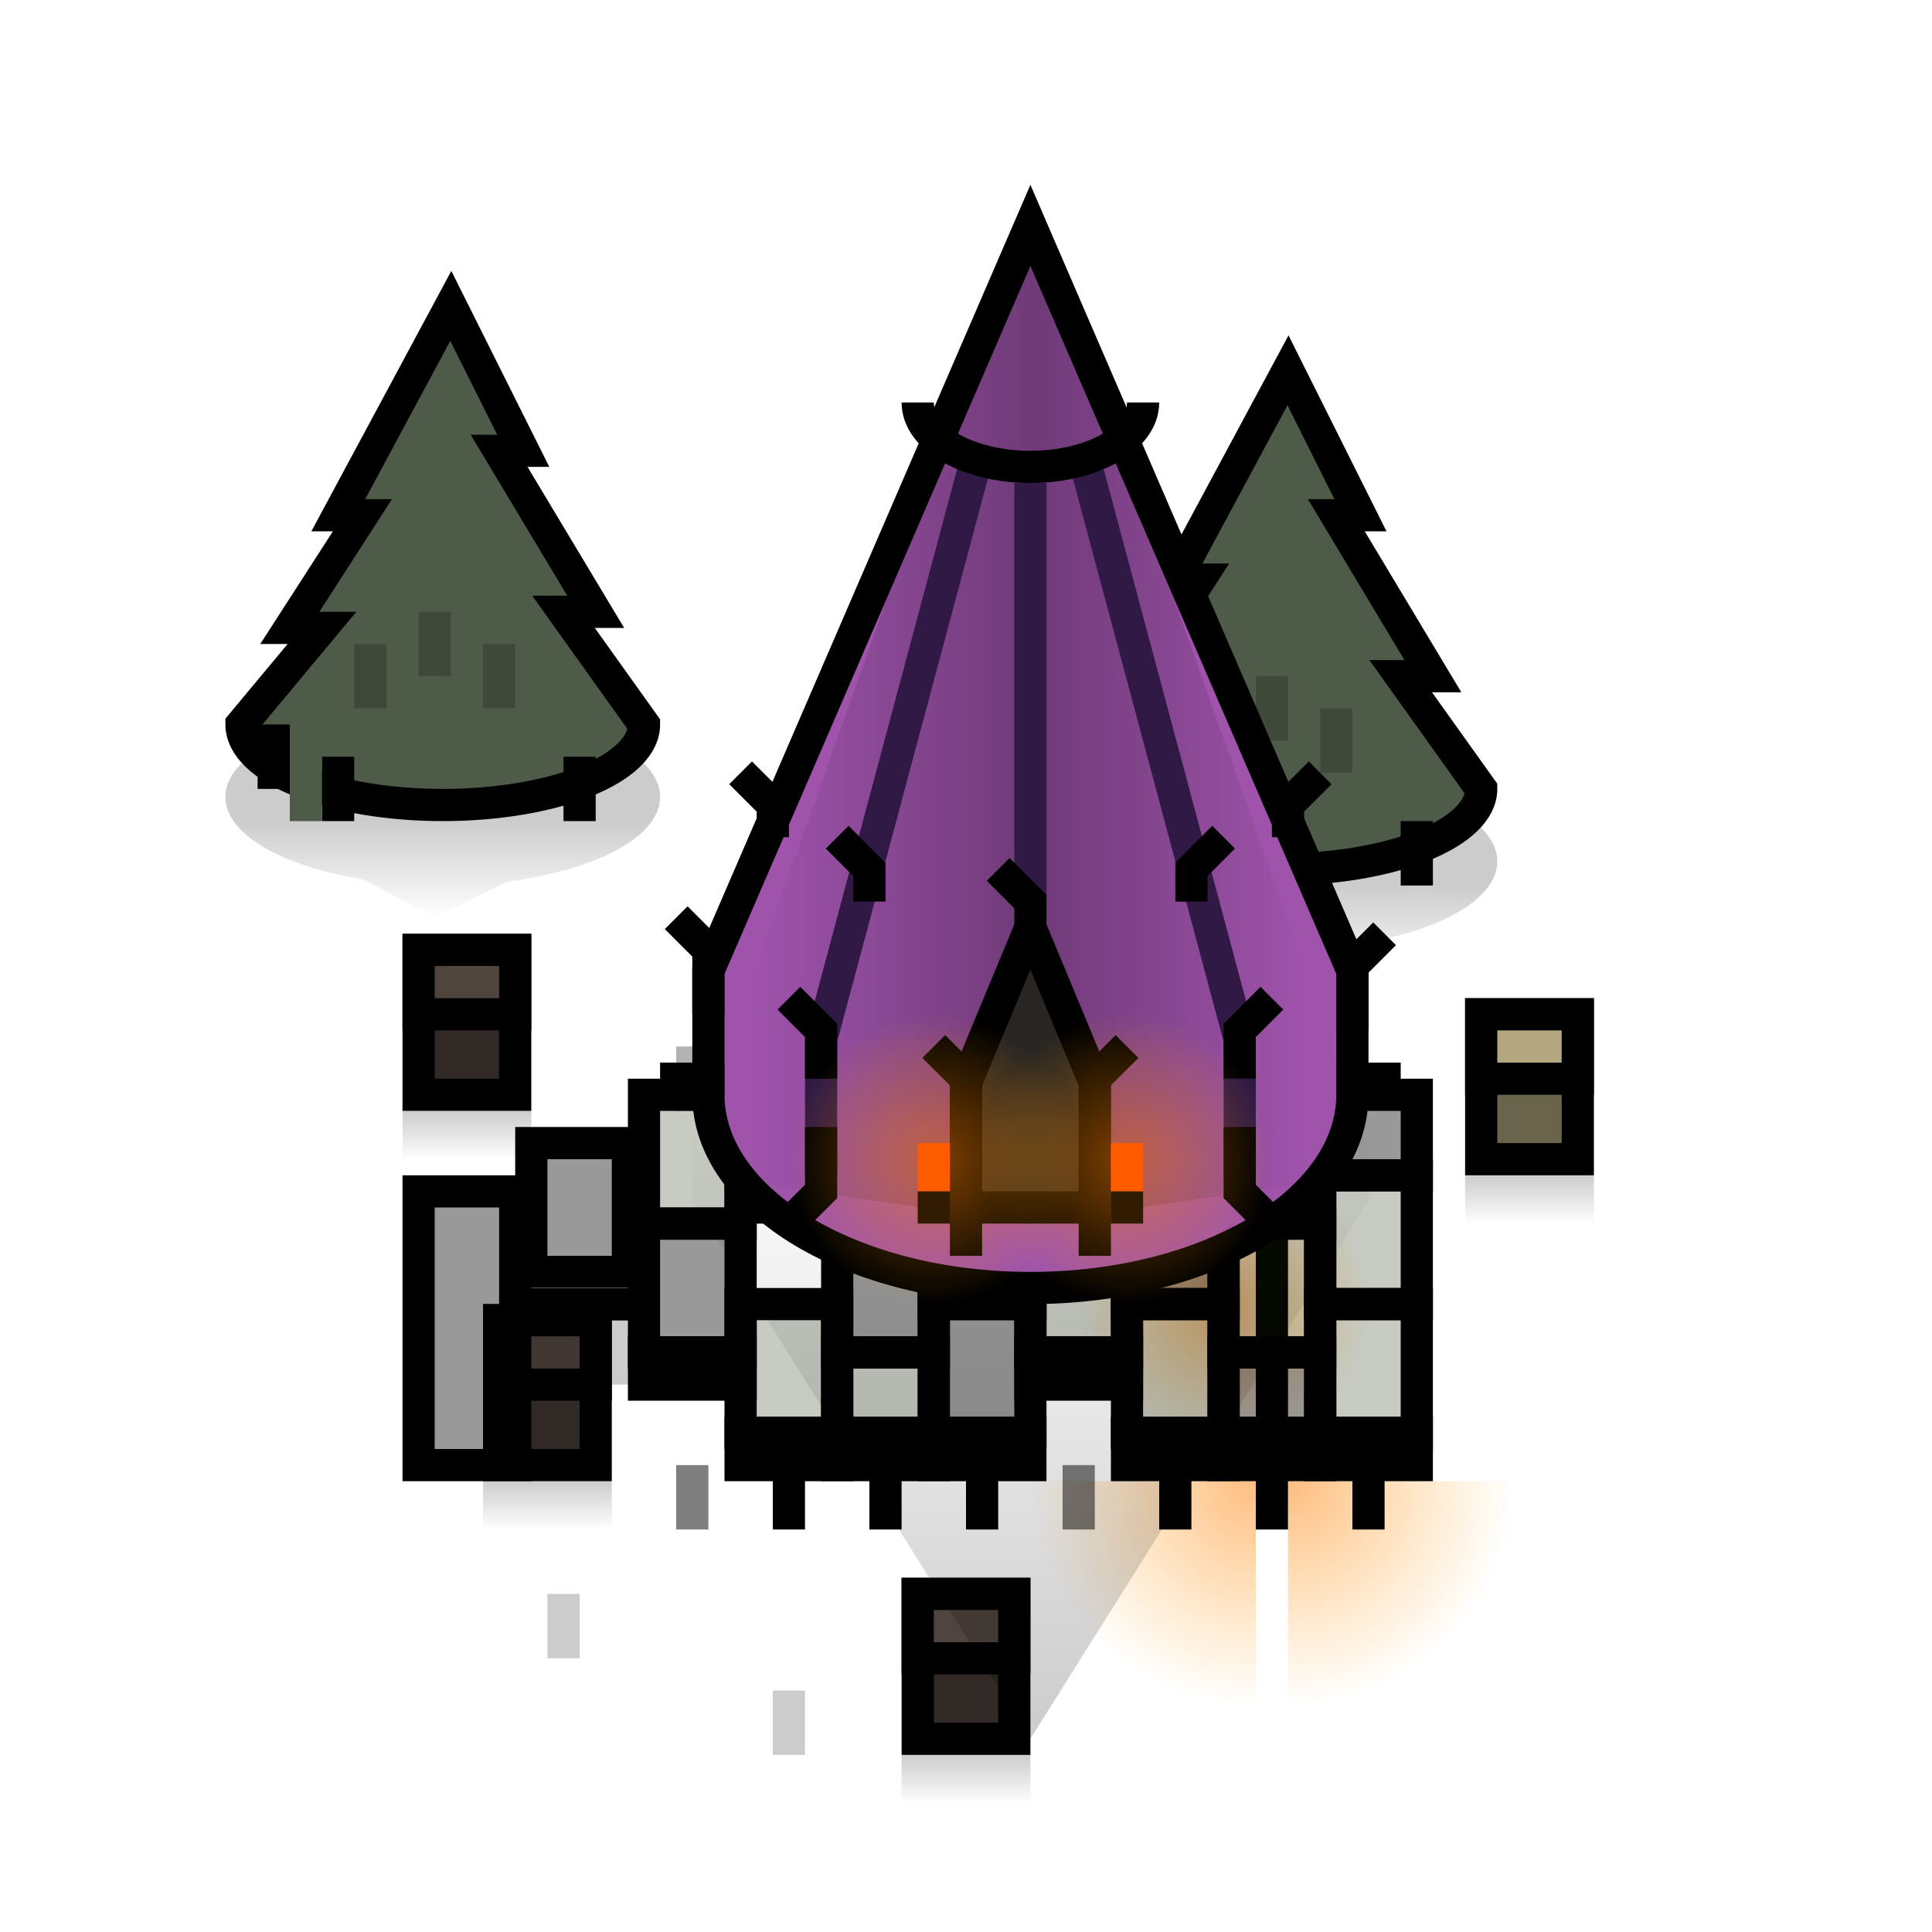
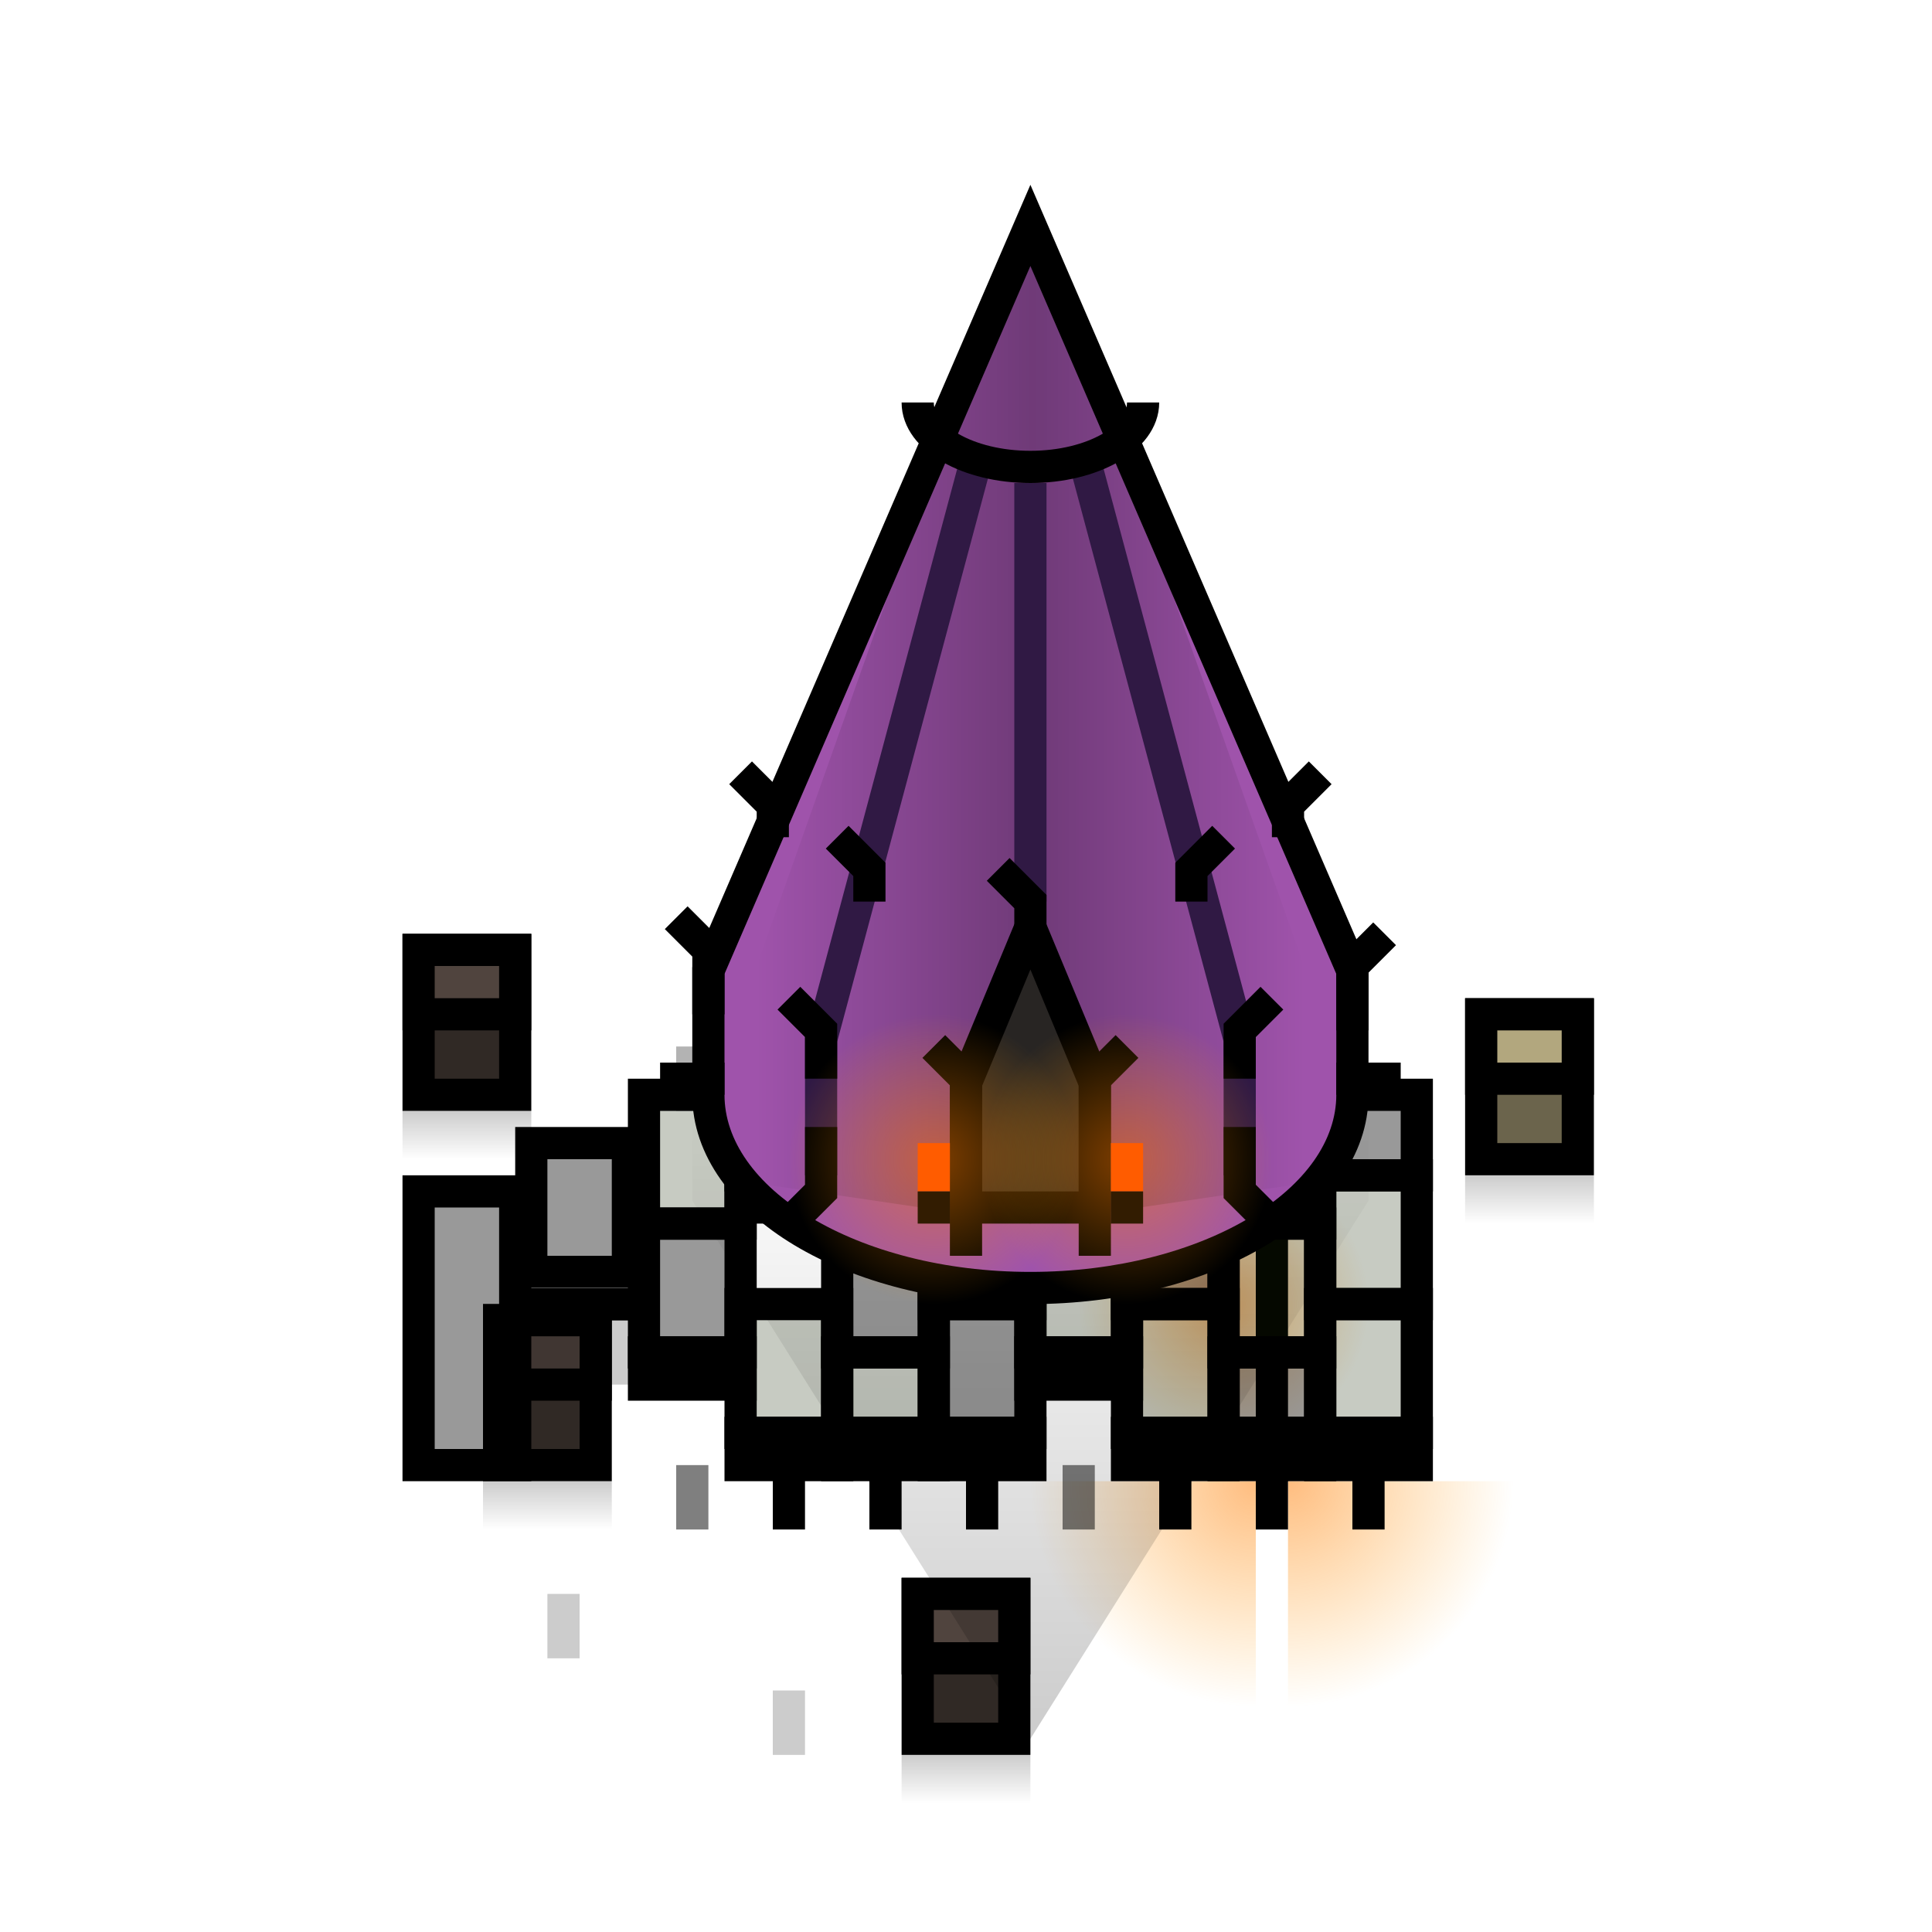
<svg xmlns="http://www.w3.org/2000/svg" width="120" height="120" viewBox="0 0 120 120" fill="none">
-   <path fill-rule="evenodd" clip-rule="evenodd" d="M92.945 54C92.981 53.835 93 53.669 93 53.5C93 50.462 86.956 48 79.5 48C72.044 48 66 50.462 66 53.5C66 53.669 66.019 53.835 66.055 54H66L66.063 54.034C66.559 56.132 69.95 57.886 74.589 58.625L79 61L83.488 58.756C88.598 58.113 92.412 56.268 92.938 54.031L93 54H92.945Z" fill="url(#paint0_linear_4044_28786)" fill-opacity="0.2" />
-   <path d="M73.012 36L80 23L84.5 32H83L89 42H87L92 49C92 49.657 91.677 50.307 91.049 50.913C90.42 51.52 89.5 52.071 88.339 52.535C87.178 53 85.8 53.368 84.284 53.619C82.767 53.871 81.141 54 79.5 54C77.859 54 76.233 53.871 74.716 53.619C73.2 53.368 71.822 53 70.661 52.535C69.5 52.071 68.58 51.52 67.951 50.913C67.323 50.307 67 49.657 67 49L72 43H70L74.512 36H73.012Z" fill="#4E5B49" stroke="black" stroke-width="2" />
-   <rect opacity="0.2" x="74" y="44" width="2" height="4" fill="black" />
-   <rect opacity="0.2" x="78" y="42" width="2" height="4" fill="black" />
-   <rect opacity="0.2" x="82" y="44" width="2" height="4" fill="black" />
-   <rect x="87" y="51" width="2" height="4" fill="black" />
-   <rect x="68" y="49" width="2" height="4" fill="black" />
-   <rect x="72" y="51" width="2" height="4" fill="black" />
-   <rect x="70" y="50" width="2" height="5" fill="#4E5B49" />
  <rect x="34" y="99" width="2" height="4" fill="black" fill-opacity="0.2" />
  <rect x="48" y="105" width="2" height="4" fill="black" fill-opacity="0.2" />
-   <path fill-rule="evenodd" clip-rule="evenodd" d="M40.945 50C40.981 49.835 41 49.669 41 49.5C41 46.462 34.956 44 27.5 44C20.044 44 14 46.462 14 49.5C14 49.669 14.019 49.835 14.055 50H14L14.063 50.034C14.559 52.132 17.95 53.886 22.589 54.625L27 57L31.488 54.756C36.598 54.113 40.412 52.268 40.938 50.031L41 50H40.945Z" fill="url(#paint1_linear_4044_28786)" fill-opacity="0.2" />
-   <path d="M21.012 32L28 19L32.5 28H31L37 38H35L40 45C40 45.657 39.677 46.307 39.048 46.913C38.42 47.52 37.5 48.071 36.339 48.535C35.178 49 33.8 49.368 32.283 49.619C30.767 49.871 29.142 50 27.5 50C25.858 50 24.233 49.871 22.716 49.619C21.2 49.368 19.822 49 18.661 48.535C17.5 48.071 16.58 47.52 15.951 46.913C15.323 46.307 15 45.657 15 45L20 39H18L22.512 32H21.012Z" fill="#4E5B49" stroke="black" stroke-width="2" />
-   <rect opacity="0.2" x="22" y="40" width="2" height="4" fill="black" />
-   <rect opacity="0.2" x="26" y="38" width="2" height="4" fill="black" />
-   <rect opacity="0.2" x="30" y="40" width="2" height="4" fill="black" />
-   <rect x="35" y="47" width="2" height="4" fill="black" />
-   <rect x="16" y="45" width="2" height="4" fill="black" />
-   <rect x="20" y="47" width="2" height="4" fill="black" />
-   <rect x="18" y="46" width="2" height="5" fill="#4E5B49" />
  <rect x="57" y="99" width="6" height="9" fill="#50443E" />
  <rect x="57" y="99" width="6" height="9" fill="black" fill-opacity="0.4" />
  <rect x="57" y="99" width="6" height="9" stroke="black" stroke-width="2" />
  <rect x="57" y="99" width="6" height="4" fill="#50443E" stroke="black" stroke-width="2" />
-   <rect x="56" y="109" width="8" height="3" fill="url(#paint2_linear_4044_28786)" fill-opacity="0.2" />
+   <rect x="56" y="109" width="8" height="3" fill="url(#paint0_linear_4044_28786)" fill-opacity="0.2" />
  <rect x="31" y="82" width="6" height="9" fill="#50443E" />
  <rect x="31" y="82" width="6" height="9" fill="black" fill-opacity="0.4" />
  <rect x="31" y="82" width="6" height="9" stroke="black" stroke-width="2" />
  <rect x="31" y="82" width="6" height="4" fill="#50443E" stroke="black" stroke-width="2" />
-   <rect x="30" y="92" width="8" height="3" fill="url(#paint3_linear_4044_28786)" fill-opacity="0.2" />
-   <circle opacity="0.5" cx="76" cy="81" r="9" fill="url(#paint4_radial_4044_28786)" />
-   <path opacity="0.5" d="M64 92C64 93.838 64.362 95.659 65.066 97.358C65.769 99.056 66.8 100.599 68.1 101.899C69.4 103.2 70.944 104.231 72.642 104.934C74.341 105.638 76.162 106 78 106L78 92L64 92Z" fill="url(#paint5_radial_4044_28786)" />
-   <path opacity="0.5" d="M94 92C94 93.838 93.638 95.659 92.934 97.358C92.231 99.056 91.2 100.599 89.9 101.899C88.6 103.2 87.056 104.231 85.358 104.934C83.659 105.638 81.838 106 80 106L80 92L94 92Z" fill="url(#paint6_radial_4044_28786)" />
+   <rect x="30" y="92" width="8" height="3" fill="url(#paint1_linear_4044_28786)" fill-opacity="0.2" />
+   <circle opacity="0.5" cx="76" cy="81" r="9" fill="url(#paint2_radial_4044_28786)" />
+   <path opacity="0.5" d="M64 92C64 93.838 64.362 95.659 65.066 97.358C65.769 99.056 66.8 100.599 68.1 101.899C69.4 103.2 70.944 104.231 72.642 104.934C74.341 105.638 76.162 106 78 106L78 92L64 92Z" fill="url(#paint3_radial_4044_28786)" />
+   <path opacity="0.5" d="M94 92C94 93.838 93.638 95.659 92.934 97.358C92.231 99.056 91.2 100.599 89.9 101.899C88.6 103.2 87.056 104.231 85.358 104.934C83.659 105.638 81.838 106 80 106L80 92L94 92Z" fill="url(#paint4_radial_4044_28786)" />
  <rect x="78" y="71" width="2" height="21" fill="black" />
  <rect x="40" y="68" width="6" height="8" fill="#172801" fill-opacity="0.24" stroke="black" stroke-width="2" />
  <rect x="52" y="68" width="6" height="8" fill="#172801" fill-opacity="0.24" stroke="black" stroke-width="2" />
  <rect x="64" y="68" width="6" height="8" fill="black" fill-opacity="0.4" stroke="black" stroke-width="2" />
  <rect x="76" y="68" width="6" height="8" fill="#172801" fill-opacity="0.24" stroke="black" stroke-width="2" />
  <rect x="40" y="76" width="6" height="8" fill="black" fill-opacity="0.4" stroke="black" stroke-width="2" />
  <g filter="url(#filter0_dd_4044_28786)">
    <rect x="33" y="71" width="6" height="8" fill="black" fill-opacity="0.4" />
    <rect x="33" y="71" width="6" height="8" stroke="black" stroke-width="2" />
  </g>
  <rect x="26" y="74" width="6" height="17" fill="black" fill-opacity="0.4" stroke="black" stroke-width="2" />
  <rect x="52" y="76" width="6" height="8" fill="black" fill-opacity="0.4" stroke="black" stroke-width="2" />
  <rect x="64" y="76" width="6" height="8" fill="#172801" fill-opacity="0.24" stroke="black" stroke-width="2" />
  <rect x="76" y="76" width="6" height="8" fill="#172801" fill-opacity="0.24" stroke="black" stroke-width="2" />
  <rect x="46" y="68" width="6" height="5" fill="black" fill-opacity="0.4" stroke="black" stroke-width="2" />
  <rect x="58" y="68" width="6" height="5" fill="black" fill-opacity="0.4" stroke="black" stroke-width="2" />
  <rect x="70" y="68" width="6" height="5" fill="black" fill-opacity="0.4" stroke="black" stroke-width="2" />
  <rect x="82" y="68" width="6" height="5" fill="black" fill-opacity="0.4" stroke="black" stroke-width="2" />
  <rect x="46" y="81" width="6" height="8" fill="#172801" fill-opacity="0.24" stroke="black" stroke-width="2" />
  <rect x="58" y="81" width="6" height="8" fill="black" fill-opacity="0.4" stroke="black" stroke-width="2" />
  <rect x="70" y="81" width="6" height="8" fill="#172801" fill-opacity="0.24" stroke="black" stroke-width="2" />
  <rect x="82" y="81" width="6" height="8" fill="#172801" fill-opacity="0.24" stroke="black" stroke-width="2" />
  <rect x="58" y="73" width="6" height="8" fill="#172801" fill-opacity="0.24" stroke="black" stroke-width="2" />
  <rect x="70" y="73" width="6" height="8" fill="black" fill-opacity="0.4" stroke="black" stroke-width="2" />
  <rect x="82" y="73" width="6" height="8" fill="#172801" fill-opacity="0.24" stroke="black" stroke-width="2" />
  <path opacity="0.3" d="M43 65V69" stroke="black" stroke-width="2" />
  <path opacity="0.3" d="M55 65V69" stroke="black" stroke-width="2" />
  <path d="M55 91V95" stroke="black" stroke-width="2" />
  <path d="M61 91V95" stroke="black" stroke-width="2" />
  <path d="M73 91V95" stroke="black" stroke-width="2" />
  <path d="M79 91V95" stroke="black" stroke-width="2" />
  <path d="M49 91V95" stroke="black" stroke-width="2" />
  <path opacity="0.5" d="M43 91V95" stroke="black" stroke-width="2" />
  <path opacity="0.5" d="M67 91V95" stroke="black" stroke-width="2" />
  <path d="M85 91V95" stroke="black" stroke-width="2" />
  <path opacity="0.3" d="M64 66L70 66" stroke="black" stroke-width="2" />
  <path opacity="0.3" d="M79 65V69" stroke="black" stroke-width="2" />
  <rect x="76" y="84" width="6" height="5" fill="black" fill-opacity="0.4" stroke="black" stroke-width="2" />
  <rect width="6" height="2" transform="matrix(1 0 0 -1 76 91)" fill="black" fill-opacity="0.4" stroke="black" stroke-width="2" />
  <rect width="6" height="2" transform="matrix(1 0 0 -1 70 91)" fill="black" fill-opacity="0.4" stroke="black" stroke-width="2" />
  <rect width="6" height="2" transform="matrix(1 0 0 -1 82 91)" fill="black" fill-opacity="0.4" stroke="black" stroke-width="2" />
  <rect width="6" height="2" transform="matrix(1 0 0 -1 64 86)" fill="black" fill-opacity="0.4" stroke="black" stroke-width="2" />
  <rect width="6" height="2" transform="matrix(1 0 0 -1 58 91)" fill="black" fill-opacity="0.4" stroke="black" stroke-width="2" />
  <rect width="6" height="2" transform="matrix(1 0 0 -1 52 91)" fill="black" fill-opacity="0.4" stroke="black" stroke-width="2" />
  <rect width="6" height="2" transform="matrix(1 0 0 -1 46 91)" fill="black" fill-opacity="0.4" stroke="black" stroke-width="2" />
  <rect width="6" height="2" transform="matrix(1 0 0 -1 46 75)" fill="black" fill-opacity="0.4" stroke="black" stroke-width="2" />
  <rect width="6" height="2" transform="matrix(1 0 0 -1 40 86)" fill="black" fill-opacity="0.4" stroke="black" stroke-width="2" />
  <rect x="52" y="84" width="6" height="5" fill="#172801" fill-opacity="0.24" stroke="black" stroke-width="2" />
  <path d="M79 61V67M79 61H76M79 61H82" stroke="black" stroke-width="2" />
  <path opacity="0.5" d="M73 61V67M73 61H70M73 61H76" stroke="black" stroke-width="2" />
  <path opacity="0.4" d="M61 61V67M61 61H58M61 61H64" stroke="black" stroke-width="2" />
  <path d="M49 61V67M49 61H46M49 61H52" stroke="black" stroke-width="2" />
  <path d="M67 61V67M67 61H64M67 61H70" stroke="black" stroke-width="2" />
  <rect x="26" y="59" width="6" height="9" fill="#50443E" />
  <rect x="26" y="59" width="6" height="9" fill="black" fill-opacity="0.4" />
  <rect x="26" y="59" width="6" height="9" stroke="black" stroke-width="2" />
  <rect x="26" y="59" width="6" height="4" fill="#50443E" stroke="black" stroke-width="2" />
-   <rect x="25" y="69" width="8" height="3" fill="url(#paint7_linear_4044_28786)" fill-opacity="0.2" />
-   <path d="M43 74.571L64 108L85 74.571V69H43V74.571Z" fill="url(#paint8_linear_4044_28786)" fill-opacity="0.2" />
+   <rect x="25" y="69" width="8" height="3" fill="url(#paint5_linear_4044_28786)" fill-opacity="0.2" />
+   <path d="M43 74.571L64 108L85 74.571V69H43V74.571Z" fill="url(#paint6_linear_4044_28786)" fill-opacity="0.2" />
  <path fill-rule="evenodd" clip-rule="evenodd" d="M64 14L44 60.286V68C44 74.627 52.954 80 64 80C75.046 80 84 74.627 84 68V60.286L64 14Z" fill="#9F53AB" />
  <path d="M44 60.286L43.082 59.889L43 60.079V60.286H44ZM64 14L64.918 13.603L64 11.479L63.082 13.603L64 14ZM84 60.286H85V60.079L84.918 59.889L84 60.286ZM44.918 60.682L64.918 14.397L63.082 13.603L43.082 59.889L44.918 60.682ZM45 68V60.286H43V68H45ZM64 79C58.627 79 53.812 77.691 50.372 75.628C46.913 73.552 45 70.824 45 68H43C43 71.803 45.564 75.075 49.343 77.343C53.143 79.622 58.327 81 64 81V79ZM83 68C83 70.824 81.087 73.552 77.628 75.628C74.189 77.691 69.373 79 64 79V81C69.673 81 74.857 79.622 78.657 77.343C82.436 75.075 85 71.803 85 68H83ZM83 60.286V68H85V60.286H83ZM63.082 14.397L83.082 60.682L84.918 59.889L64.918 13.603L63.082 14.397Z" fill="black" />
-   <path d="M47 60L64 12L81 60V73.5L64 76L47 73.5V60Z" fill="url(#paint9_linear_4044_28786)" fill-opacity="0.3" />
+   <path d="M47 60L64 12L81 60V73.5L64 76L47 73.5V60Z" fill="url(#paint7_linear_4044_28786)" fill-opacity="0.3" />
  <path d="M77 73V64.572L70.5 40.286L67.25 28.143M51 73V64.572L57.5 40.286L60.75 28.143" stroke="#301944" stroke-width="2" />
  <path d="M64 57.609L68 67.247V75H64H60V67.247L64 57.609Z" fill="#282523" stroke="black" stroke-width="2" />
  <path d="M64 30V56" stroke="#301944" stroke-width="2" />
  <rect x="41" y="66" width="4" height="2" fill="black" />
  <rect x="83" y="66" width="4" height="2" fill="black" />
  <path d="M51 70V74L49 76" stroke="black" stroke-width="2" />
  <path d="M51 67V64L49 62" stroke="black" stroke-width="2" />
  <path d="M44 63V59L42 57" stroke="black" stroke-width="2" />
  <path d="M77 70V74L79 76" stroke="black" stroke-width="2" />
  <path d="M77 67V64L79 62" stroke="black" stroke-width="2" />
  <path d="M68 78V67L70 65" stroke="black" stroke-width="2" />
  <path d="M60 78V67L58 65" stroke="black" stroke-width="2" />
  <path d="M64 60V56L62 54" stroke="black" stroke-width="2" />
  <path d="M74 56V54L76 52" stroke="black" stroke-width="2" />
  <path d="M80 52V50L82 48" stroke="black" stroke-width="2" />
  <path d="M48 52V50L46 48" stroke="black" stroke-width="2" />
  <path d="M54 56V54L52 52" stroke="black" stroke-width="2" />
  <path d="M84 64V60L86 58" stroke="black" stroke-width="2" />
  <path d="M71 25C71 27.209 67.866 29 64 29C60.134 29 57 27.209 57 25" stroke="black" stroke-width="2" />
-   <circle opacity="0.5" cx="70" cy="72" r="9" fill="url(#paint10_radial_4044_28786)" />
+   <circle opacity="0.5" cx="70" cy="72" r="9" fill="url(#paint8_radial_4044_28786)" />
  <rect x="69" y="71" width="2" height="3" fill="#FF5C00" />
  <rect x="69" y="74" width="2" height="2" fill="#321C01" />
-   <circle opacity="0.5" cx="58" cy="72" r="9" fill="url(#paint11_radial_4044_28786)" />
+   <circle opacity="0.5" cx="58" cy="72" r="9" fill="url(#paint9_radial_4044_28786)" />
  <rect x="57" y="71" width="2" height="3" fill="#FF5C00" />
  <rect x="57" y="74" width="2" height="2" fill="#321C01" />
  <rect x="92" y="63" width="6" height="9" fill="#B2A77E" />
  <rect x="92" y="63" width="6" height="9" fill="black" fill-opacity="0.4" />
  <rect x="92" y="63" width="6" height="9" stroke="black" stroke-width="2" />
  <rect x="92" y="63" width="6" height="4" fill="#B2A77E" stroke="black" stroke-width="2" />
-   <rect x="91" y="73" width="8" height="3" fill="url(#paint12_linear_4044_28786)" fill-opacity="0.2" />
+   <rect x="91" y="73" width="8" height="3" fill="url(#paint10_linear_4044_28786)" fill-opacity="0.2" />
  <defs>
    <filter id="filter0_dd_4044_28786" x="32" y="70" width="8" height="16" filterUnits="userSpaceOnUse" color-interpolation-filters="sRGB">
      <feFlood flood-opacity="0" result="BackgroundImageFix" />
      <feColorMatrix in="SourceAlpha" type="matrix" values="0 0 0 0 0 0 0 0 0 0 0 0 0 0 0 0 0 0 127 0" result="hardAlpha" />
      <feOffset dy="6" />
      <feComposite in2="hardAlpha" operator="out" />
      <feColorMatrix type="matrix" values="0 0 0 0 0 0 0 0 0 0 0 0 0 0 0 0 0 0 0.2 0" />
      <feBlend mode="normal" in2="BackgroundImageFix" result="effect1_dropShadow_4044_28786" />
      <feColorMatrix in="SourceAlpha" type="matrix" values="0 0 0 0 0 0 0 0 0 0 0 0 0 0 0 0 0 0 127 0" result="hardAlpha" />
      <feOffset dy="2" />
      <feComposite in2="hardAlpha" operator="out" />
      <feColorMatrix type="matrix" values="0 0 0 0 0 0 0 0 0 0 0 0 0 0 0 0 0 0 1 0" />
      <feBlend mode="normal" in2="effect1_dropShadow_4044_28786" result="effect2_dropShadow_4044_28786" />
      <feBlend mode="normal" in="SourceGraphic" in2="effect2_dropShadow_4044_28786" result="shape" />
    </filter>
-     <linearGradient id="paint0_linear_4044_28786" x1="79.5" y1="55" x2="79.5" y2="61" gradientUnits="userSpaceOnUse">
+     <linearGradient id="paint0_linear_4044_28786" x1="60" y1="109" x2="60" y2="112" gradientUnits="userSpaceOnUse">
      <stop />
      <stop offset="1" stop-opacity="0" />
    </linearGradient>
-     <linearGradient id="paint1_linear_4044_28786" x1="27.5" y1="51" x2="27.5" y2="57" gradientUnits="userSpaceOnUse">
+     <linearGradient id="paint1_linear_4044_28786" x1="34" y1="92" x2="34" y2="95" gradientUnits="userSpaceOnUse">
      <stop />
      <stop offset="1" stop-opacity="0" />
    </linearGradient>
-     <linearGradient id="paint2_linear_4044_28786" x1="60" y1="109" x2="60" y2="112" gradientUnits="userSpaceOnUse">
+     <radialGradient id="paint2_radial_4044_28786" cx="0" cy="0" r="1" gradientUnits="userSpaceOnUse" gradientTransform="translate(76 81) rotate(90) scale(9)">
+       <stop stop-color="#FF7A00" />
+       <stop offset="1" stop-color="#FF9900" stop-opacity="0" />
+     </radialGradient>
+     <radialGradient id="paint3_radial_4044_28786" cx="0" cy="0" r="1" gradientUnits="userSpaceOnUse" gradientTransform="translate(78 92) rotate(90) scale(14)">
+       <stop stop-color="#FF7A00" />
+       <stop offset="1" stop-color="#FF9900" stop-opacity="0" />
+     </radialGradient>
+     <radialGradient id="paint4_radial_4044_28786" cx="0" cy="0" r="1" gradientUnits="userSpaceOnUse" gradientTransform="translate(80 92) rotate(90) scale(14)">
+       <stop stop-color="#FF7A00" />
+       <stop offset="1" stop-color="#FF9900" stop-opacity="0" />
+     </radialGradient>
+     <linearGradient id="paint5_linear_4044_28786" x1="29" y1="69" x2="29" y2="72" gradientUnits="userSpaceOnUse">
      <stop />
      <stop offset="1" stop-opacity="0" />
    </linearGradient>
-     <linearGradient id="paint3_linear_4044_28786" x1="34" y1="92" x2="34" y2="95" gradientUnits="userSpaceOnUse">
+     <linearGradient id="paint6_linear_4044_28786" x1="64" y1="108" x2="64" y2="69" gradientUnits="userSpaceOnUse">
      <stop />
      <stop offset="1" stop-opacity="0" />
    </linearGradient>
-     <radialGradient id="paint4_radial_4044_28786" cx="0" cy="0" r="1" gradientUnits="userSpaceOnUse" gradientTransform="translate(76 81) rotate(90) scale(9)">
-       <stop stop-color="#FF7A00" />
-       <stop offset="1" stop-color="#FF9900" stop-opacity="0" />
-     </radialGradient>
-     <radialGradient id="paint5_radial_4044_28786" cx="0" cy="0" r="1" gradientUnits="userSpaceOnUse" gradientTransform="translate(78 92) rotate(90) scale(14)">
-       <stop stop-color="#FF7A00" />
-       <stop offset="1" stop-color="#FF9900" stop-opacity="0" />
-     </radialGradient>
-     <radialGradient id="paint6_radial_4044_28786" cx="0" cy="0" r="1" gradientUnits="userSpaceOnUse" gradientTransform="translate(80 92) rotate(90) scale(14)">
-       <stop stop-color="#FF7A00" />
-       <stop offset="1" stop-color="#FF9900" stop-opacity="0" />
-     </radialGradient>
-     <linearGradient id="paint7_linear_4044_28786" x1="29" y1="69" x2="29" y2="72" gradientUnits="userSpaceOnUse">
-       <stop />
-       <stop offset="1" stop-opacity="0" />
-     </linearGradient>
-     <linearGradient id="paint8_linear_4044_28786" x1="64" y1="108" x2="64" y2="69" gradientUnits="userSpaceOnUse">
-       <stop />
-       <stop offset="1" stop-opacity="0" />
-     </linearGradient>
-     <linearGradient id="paint9_linear_4044_28786" x1="47" y1="53" x2="81" y2="53" gradientUnits="userSpaceOnUse">
+     <linearGradient id="paint7_linear_4044_28786" x1="47" y1="53" x2="81" y2="53" gradientUnits="userSpaceOnUse">
      <stop stop-opacity="0" />
      <stop offset="0.505" />
      <stop offset="1" stop-opacity="0" />
    </linearGradient>
-     <radialGradient id="paint10_radial_4044_28786" cx="0" cy="0" r="1" gradientUnits="userSpaceOnUse" gradientTransform="translate(70 72) rotate(90) scale(9)">
+     <radialGradient id="paint8_radial_4044_28786" cx="0" cy="0" r="1" gradientUnits="userSpaceOnUse" gradientTransform="translate(70 72) rotate(90) scale(9)">
      <stop stop-color="#FF7A00" />
      <stop offset="1" stop-color="#FF9900" stop-opacity="0" />
    </radialGradient>
-     <radialGradient id="paint11_radial_4044_28786" cx="0" cy="0" r="1" gradientUnits="userSpaceOnUse" gradientTransform="translate(58 72) rotate(90) scale(9)">
+     <radialGradient id="paint9_radial_4044_28786" cx="0" cy="0" r="1" gradientUnits="userSpaceOnUse" gradientTransform="translate(58 72) rotate(90) scale(9)">
      <stop stop-color="#FF7A00" />
      <stop offset="1" stop-color="#FF9900" stop-opacity="0" />
    </radialGradient>
-     <linearGradient id="paint12_linear_4044_28786" x1="95" y1="73" x2="95" y2="76" gradientUnits="userSpaceOnUse">
+     <linearGradient id="paint10_linear_4044_28786" x1="95" y1="73" x2="95" y2="76" gradientUnits="userSpaceOnUse">
      <stop />
      <stop offset="1" stop-opacity="0" />
    </linearGradient>
  </defs>
</svg>
